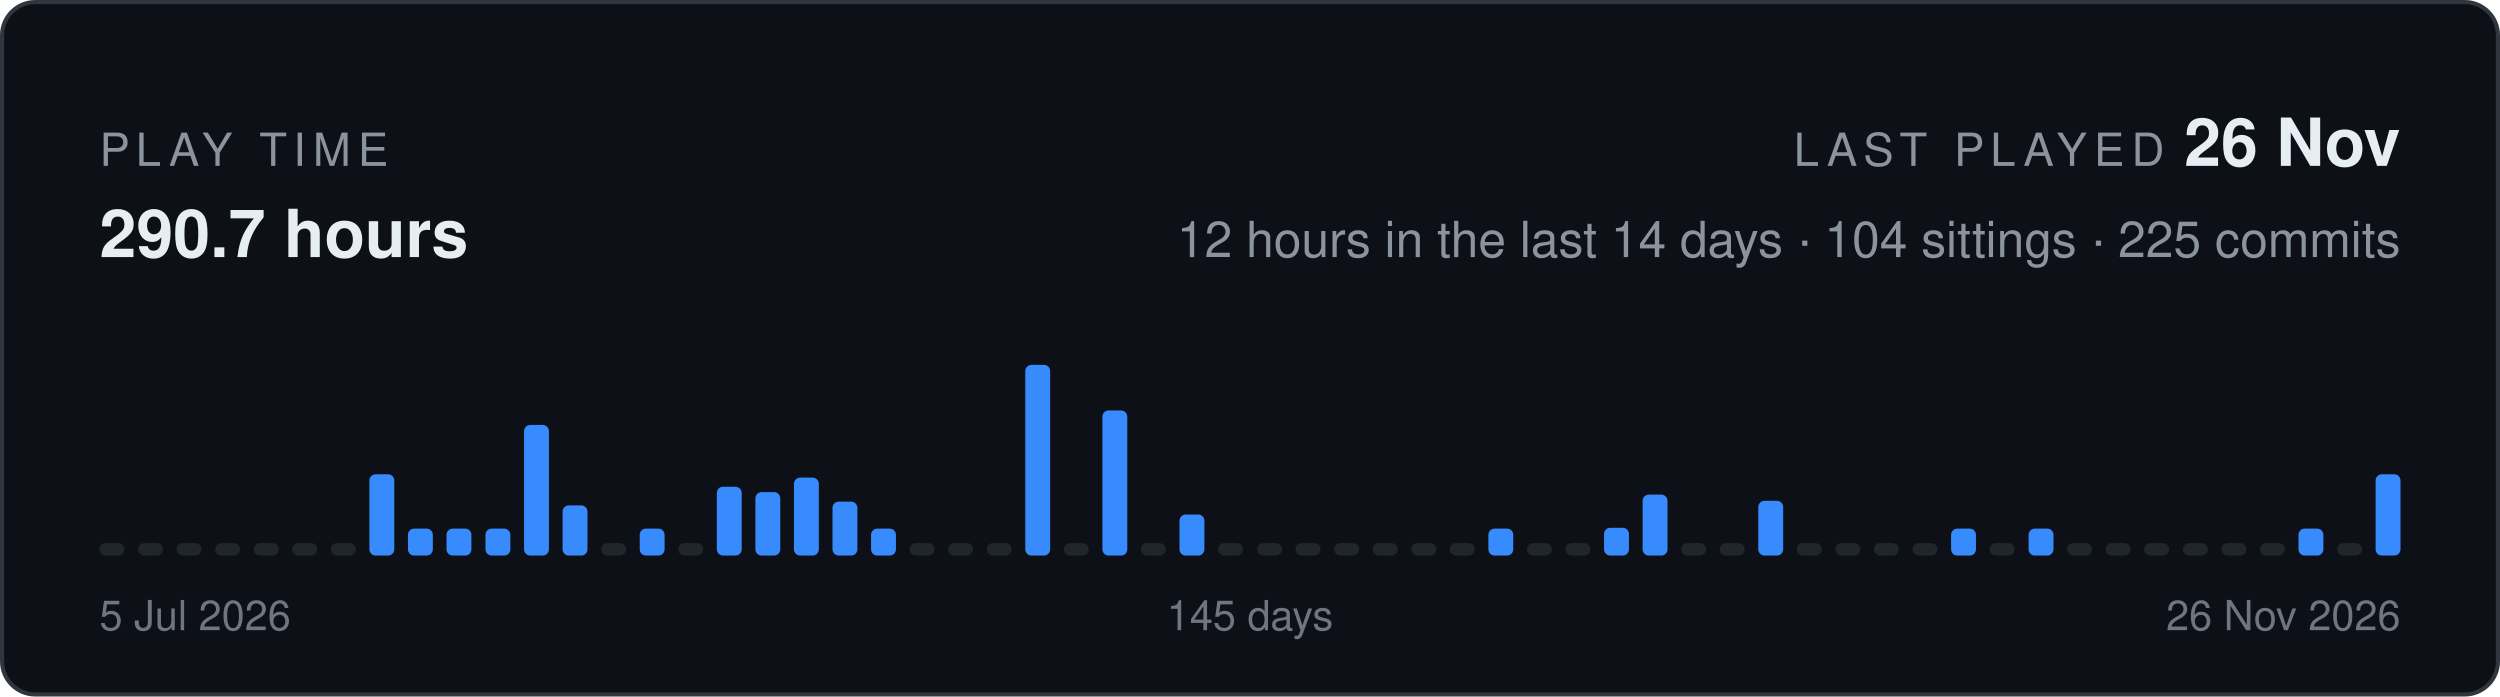
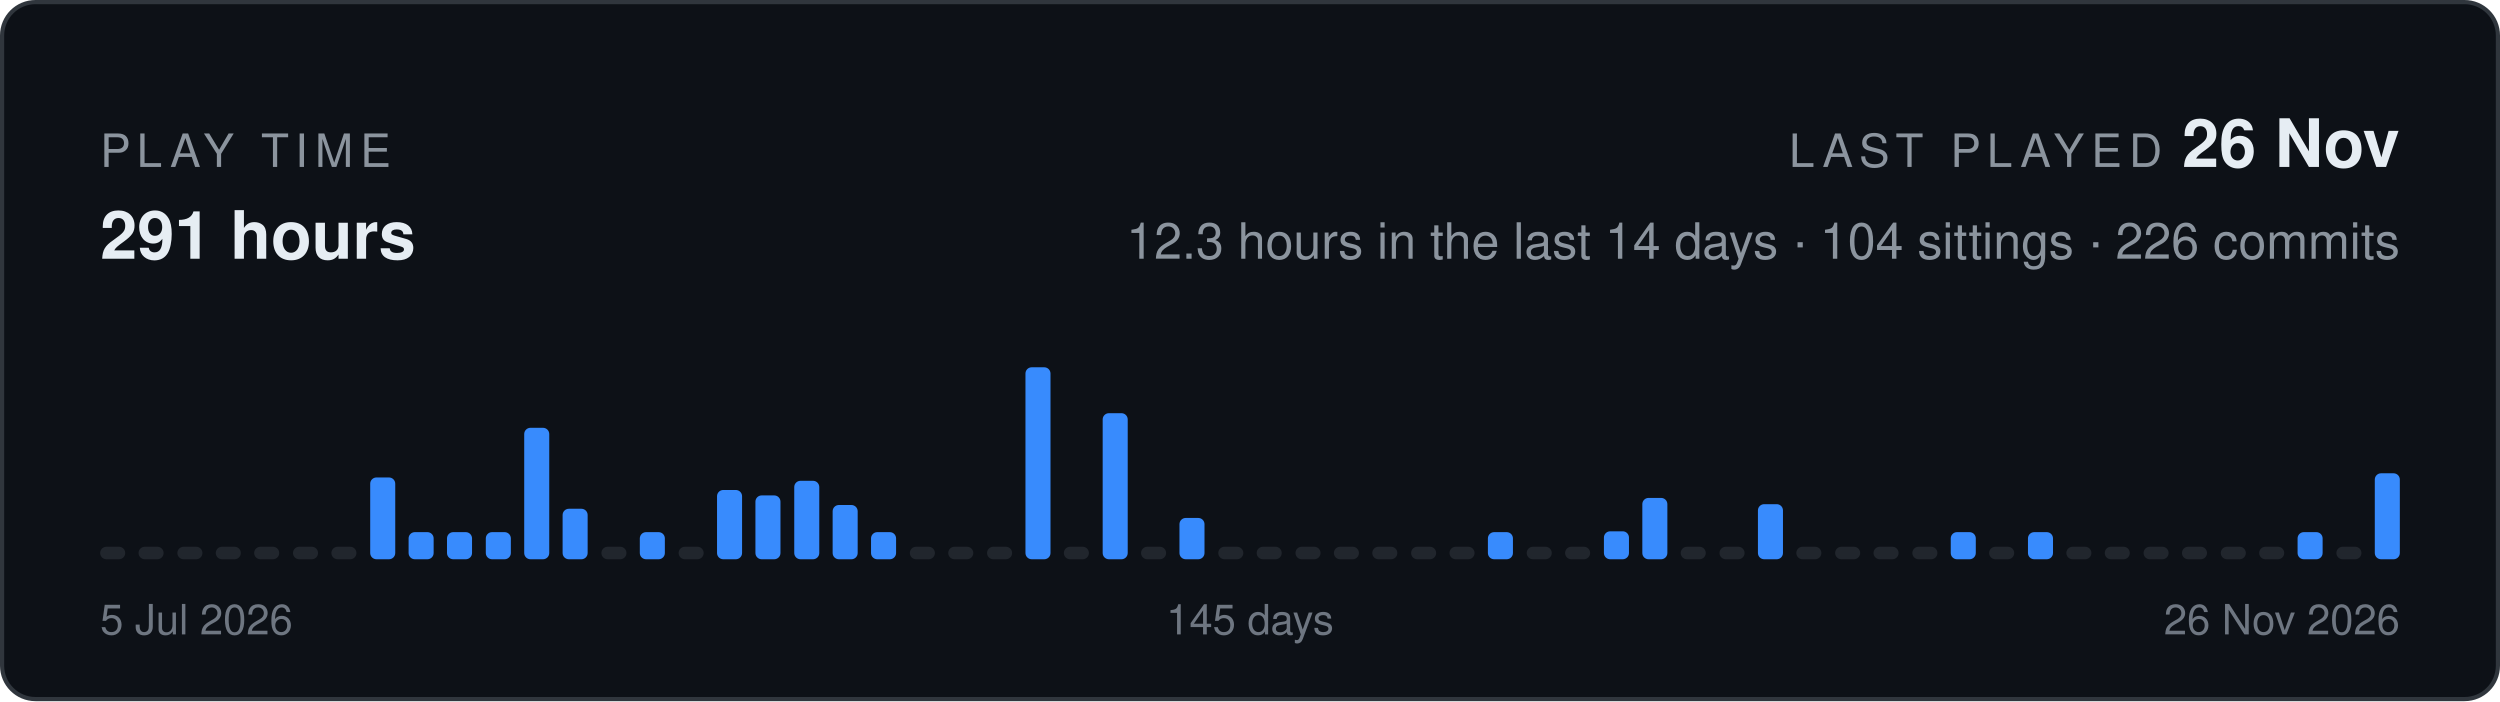
- <svg xmlns="http://www.w3.org/2000/svg" width="603" height="168" viewBox="0 0 603 168" role="img" aria-label="Play time: 290.7 hours over 225 commits, last played 26 Nov">
+ <svg xmlns="http://www.w3.org/2000/svg" width="599" height="168" viewBox="0 0 599 168" role="img" aria-label="Play time: 291 hours over 226 commits, last played 26 Nov">
  <style>
    .card { fill: #0d1117; stroke: #30363d }
    text { font-family: -apple-system, BlinkMacSystemFont, "Segoe UI", Helvetica, Arial, sans-serif }
    .label { font-size: 11px; letter-spacing: 1.7px; fill: #8b949e }
    .stat { font-size: 16px; font-weight: 600; letter-spacing: normal; fill: #e6edf3 }
    .note { font-size: 12px; fill: #8b949e }
    .axis { font-size: 10px; fill: #6e7681 }
    .bar { fill: #388bfd }
    .bar-quiet { fill: #21262d }
  </style>
-   <rect class="card" x="0.5" y="0.5" width="602" height="167" rx="8" />
+   <rect class="card" x="0.5" y="0.5" width="598" height="167" rx="8" />
  <text class="label" x="24" y="40">PLAY TIME</text>
-   <text class="stat" x="24" y="62">290.7 hours</text>
-   <text class="label" x="579" y="40" text-anchor="end">LAST PLAYED <tspan class="stat">26 Nov</tspan>
+   <text class="stat" x="24" y="62">291 hours</text>
+   <text class="label" x="575" y="40" text-anchor="end">LAST PLAYED <tspan class="stat">26 Nov</tspan>
  </text>
-   <text class="note" x="579" y="62" text-anchor="end">12 hours in the last 14 days   ·   104 sittings   ·   225 commits</text>
+   <text class="note" x="575" y="62" text-anchor="end">12.3 hours in the last 14 days   ·   104 sittings   ·   226 commits</text>
  <rect class="bar-quiet" x="24.0" y="131.0" width="6" height="3.0" rx="1.5" />
-   <rect class="bar-quiet" x="33.3" y="131.0" width="6" height="3.0" rx="1.5" />
-   <rect class="bar-quiet" x="42.6" y="131.0" width="6" height="3.0" rx="1.5" />
-   <rect class="bar-quiet" x="51.9" y="131.0" width="6" height="3.0" rx="1.5" />
-   <rect class="bar-quiet" x="61.2" y="131.0" width="6" height="3.0" rx="1.5" />
-   <rect class="bar-quiet" x="70.5" y="131.0" width="6" height="3.0" rx="1.5" />
-   <rect class="bar-quiet" x="79.8" y="131.0" width="6" height="3.0" rx="1.5" />
-   <rect class="bar" x="89.1" y="114.4" width="6" height="19.6" rx="1.5" />
-   <rect class="bar" x="98.4" y="127.5" width="6" height="6.5" rx="1.5" />
-   <rect class="bar" x="107.7" y="127.5" width="6" height="6.5" rx="1.5" />
-   <rect class="bar" x="117.1" y="127.5" width="6" height="6.5" rx="1.5" />
-   <rect class="bar" x="126.4" y="102.5" width="6" height="31.5" rx="1.5" />
-   <rect class="bar" x="135.7" y="121.9" width="6" height="12.1" rx="1.5" />
-   <rect class="bar-quiet" x="145.0" y="131.0" width="6" height="3.0" rx="1.5" />
-   <rect class="bar" x="154.3" y="127.5" width="6" height="6.5" rx="1.5" />
-   <rect class="bar-quiet" x="163.6" y="131.0" width="6" height="3.0" rx="1.5" />
-   <rect class="bar" x="172.9" y="117.4" width="6" height="16.6" rx="1.5" />
-   <rect class="bar" x="182.2" y="118.7" width="6" height="15.3" rx="1.5" />
-   <rect class="bar" x="191.5" y="115.2" width="6" height="18.8" rx="1.5" />
-   <rect class="bar" x="200.8" y="121.0" width="6" height="13.0" rx="1.5" />
-   <rect class="bar" x="210.1" y="127.5" width="6" height="6.5" rx="1.5" />
-   <rect class="bar-quiet" x="219.4" y="131.0" width="6" height="3.0" rx="1.5" />
-   <rect class="bar-quiet" x="228.7" y="131.0" width="6" height="3.0" rx="1.5" />
-   <rect class="bar-quiet" x="238.0" y="131.0" width="6" height="3.0" rx="1.5" />
-   <rect class="bar" x="247.3" y="88.0" width="6" height="46.0" rx="1.5" />
-   <rect class="bar-quiet" x="256.6" y="131.0" width="6" height="3.0" rx="1.5" />
-   <rect class="bar" x="265.9" y="99.0" width="6" height="35.0" rx="1.5" />
-   <rect class="bar-quiet" x="275.2" y="131.0" width="6" height="3.0" rx="1.5" />
-   <rect class="bar" x="284.5" y="124.1" width="6" height="9.9" rx="1.5" />
-   <rect class="bar-quiet" x="293.8" y="131.0" width="6" height="3.0" rx="1.5" />
-   <rect class="bar-quiet" x="303.2" y="131.0" width="6" height="3.0" rx="1.5" />
-   <rect class="bar-quiet" x="312.5" y="131.0" width="6" height="3.0" rx="1.5" />
-   <rect class="bar-quiet" x="321.8" y="131.0" width="6" height="3.0" rx="1.5" />
-   <rect class="bar-quiet" x="331.1" y="131.0" width="6" height="3.0" rx="1.5" />
-   <rect class="bar-quiet" x="340.4" y="131.0" width="6" height="3.0" rx="1.5" />
-   <rect class="bar-quiet" x="349.7" y="131.0" width="6" height="3.0" rx="1.5" />
-   <rect class="bar" x="359.0" y="127.5" width="6" height="6.5" rx="1.5" />
-   <rect class="bar-quiet" x="368.3" y="131.0" width="6" height="3.0" rx="1.5" />
-   <rect class="bar-quiet" x="377.6" y="131.0" width="6" height="3.0" rx="1.5" />
-   <rect class="bar" x="386.9" y="127.3" width="6" height="6.7" rx="1.5" />
-   <rect class="bar" x="396.2" y="119.3" width="6" height="14.7" rx="1.5" />
-   <rect class="bar-quiet" x="405.5" y="131.0" width="6" height="3.0" rx="1.5" />
-   <rect class="bar-quiet" x="414.8" y="131.0" width="6" height="3.0" rx="1.5" />
-   <rect class="bar" x="424.1" y="120.8" width="6" height="13.2" rx="1.5" />
-   <rect class="bar-quiet" x="433.4" y="131.0" width="6" height="3.0" rx="1.5" />
-   <rect class="bar-quiet" x="442.7" y="131.0" width="6" height="3.0" rx="1.5" />
-   <rect class="bar-quiet" x="452.0" y="131.0" width="6" height="3.0" rx="1.5" />
-   <rect class="bar-quiet" x="461.3" y="131.0" width="6" height="3.0" rx="1.5" />
-   <rect class="bar" x="470.6" y="127.5" width="6" height="6.5" rx="1.5" />
-   <rect class="bar-quiet" x="479.9" y="131.0" width="6" height="3.0" rx="1.5" />
-   <rect class="bar" x="489.3" y="127.5" width="6" height="6.5" rx="1.5" />
-   <rect class="bar-quiet" x="498.6" y="131.0" width="6" height="3.0" rx="1.5" />
-   <rect class="bar-quiet" x="507.9" y="131.0" width="6" height="3.0" rx="1.5" />
-   <rect class="bar-quiet" x="517.2" y="131.0" width="6" height="3.0" rx="1.5" />
-   <rect class="bar-quiet" x="526.5" y="131.0" width="6" height="3.0" rx="1.5" />
-   <rect class="bar-quiet" x="535.8" y="131.0" width="6" height="3.0" rx="1.5" />
-   <rect class="bar-quiet" x="545.1" y="131.0" width="6" height="3.0" rx="1.5" />
-   <rect class="bar" x="554.4" y="127.5" width="6" height="6.5" rx="1.5" />
-   <rect class="bar-quiet" x="563.7" y="131.0" width="6" height="3.0" rx="1.5" />
-   <rect class="bar" x="573.0" y="114.4" width="6" height="19.6" rx="1.5" />
+   <rect class="bar-quiet" x="33.2" y="131.0" width="6" height="3.0" rx="1.5" />
+   <rect class="bar-quiet" x="42.5" y="131.0" width="6" height="3.0" rx="1.5" />
+   <rect class="bar-quiet" x="51.7" y="131.0" width="6" height="3.0" rx="1.5" />
+   <rect class="bar-quiet" x="60.9" y="131.0" width="6" height="3.0" rx="1.5" />
+   <rect class="bar-quiet" x="70.2" y="131.0" width="6" height="3.0" rx="1.5" />
+   <rect class="bar-quiet" x="79.4" y="131.0" width="6" height="3.0" rx="1.5" />
+   <rect class="bar" x="88.7" y="114.4" width="6" height="19.6" rx="1.5" />
+   <rect class="bar" x="97.9" y="127.5" width="6" height="6.5" rx="1.5" />
+   <rect class="bar" x="107.1" y="127.5" width="6" height="6.5" rx="1.5" />
+   <rect class="bar" x="116.4" y="127.5" width="6" height="6.5" rx="1.5" />
+   <rect class="bar" x="125.6" y="102.5" width="6" height="31.5" rx="1.5" />
+   <rect class="bar" x="134.8" y="121.9" width="6" height="12.1" rx="1.5" />
+   <rect class="bar-quiet" x="144.1" y="131.0" width="6" height="3.0" rx="1.5" />
+   <rect class="bar" x="153.3" y="127.5" width="6" height="6.5" rx="1.5" />
+   <rect class="bar-quiet" x="162.6" y="131.0" width="6" height="3.0" rx="1.5" />
+   <rect class="bar" x="171.8" y="117.4" width="6" height="16.6" rx="1.5" />
+   <rect class="bar" x="181.0" y="118.7" width="6" height="15.3" rx="1.5" />
+   <rect class="bar" x="190.3" y="115.2" width="6" height="18.8" rx="1.5" />
+   <rect class="bar" x="199.5" y="121.0" width="6" height="13.0" rx="1.5" />
+   <rect class="bar" x="208.7" y="127.5" width="6" height="6.5" rx="1.5" />
+   <rect class="bar-quiet" x="218.0" y="131.0" width="6" height="3.0" rx="1.5" />
+   <rect class="bar-quiet" x="227.2" y="131.0" width="6" height="3.0" rx="1.5" />
+   <rect class="bar-quiet" x="236.5" y="131.0" width="6" height="3.0" rx="1.5" />
+   <rect class="bar" x="245.7" y="88.0" width="6" height="46.0" rx="1.5" />
+   <rect class="bar-quiet" x="254.9" y="131.0" width="6" height="3.0" rx="1.5" />
+   <rect class="bar" x="264.2" y="99.0" width="6" height="35.0" rx="1.5" />
+   <rect class="bar-quiet" x="273.4" y="131.0" width="6" height="3.0" rx="1.5" />
+   <rect class="bar" x="282.6" y="124.1" width="6" height="9.9" rx="1.5" />
+   <rect class="bar-quiet" x="291.9" y="131.0" width="6" height="3.0" rx="1.5" />
+   <rect class="bar-quiet" x="301.1" y="131.0" width="6" height="3.0" rx="1.5" />
+   <rect class="bar-quiet" x="310.4" y="131.0" width="6" height="3.0" rx="1.5" />
+   <rect class="bar-quiet" x="319.6" y="131.0" width="6" height="3.0" rx="1.5" />
+   <rect class="bar-quiet" x="328.8" y="131.0" width="6" height="3.0" rx="1.5" />
+   <rect class="bar-quiet" x="338.1" y="131.0" width="6" height="3.0" rx="1.5" />
+   <rect class="bar-quiet" x="347.3" y="131.0" width="6" height="3.0" rx="1.5" />
+   <rect class="bar" x="356.5" y="127.5" width="6" height="6.5" rx="1.5" />
+   <rect class="bar-quiet" x="365.8" y="131.0" width="6" height="3.0" rx="1.5" />
+   <rect class="bar-quiet" x="375.0" y="131.0" width="6" height="3.0" rx="1.5" />
+   <rect class="bar" x="384.3" y="127.3" width="6" height="6.7" rx="1.5" />
+   <rect class="bar" x="393.5" y="119.3" width="6" height="14.7" rx="1.5" />
+   <rect class="bar-quiet" x="402.7" y="131.0" width="6" height="3.0" rx="1.5" />
+   <rect class="bar-quiet" x="412.0" y="131.0" width="6" height="3.0" rx="1.5" />
+   <rect class="bar" x="421.2" y="120.8" width="6" height="13.2" rx="1.5" />
+   <rect class="bar-quiet" x="430.4" y="131.0" width="6" height="3.0" rx="1.5" />
+   <rect class="bar-quiet" x="439.7" y="131.0" width="6" height="3.0" rx="1.5" />
+   <rect class="bar-quiet" x="448.9" y="131.0" width="6" height="3.0" rx="1.5" />
+   <rect class="bar-quiet" x="458.2" y="131.0" width="6" height="3.0" rx="1.5" />
+   <rect class="bar" x="467.4" y="127.5" width="6" height="6.5" rx="1.5" />
+   <rect class="bar-quiet" x="476.6" y="131.0" width="6" height="3.0" rx="1.5" />
+   <rect class="bar" x="485.9" y="127.5" width="6" height="6.5" rx="1.5" />
+   <rect class="bar-quiet" x="495.1" y="131.0" width="6" height="3.0" rx="1.5" />
+   <rect class="bar-quiet" x="504.3" y="131.0" width="6" height="3.0" rx="1.5" />
+   <rect class="bar-quiet" x="513.6" y="131.0" width="6" height="3.0" rx="1.5" />
+   <rect class="bar-quiet" x="522.8" y="131.0" width="6" height="3.0" rx="1.5" />
+   <rect class="bar-quiet" x="532.1" y="131.0" width="6" height="3.0" rx="1.5" />
+   <rect class="bar-quiet" x="541.3" y="131.0" width="6" height="3.0" rx="1.5" />
+   <rect class="bar" x="550.5" y="127.5" width="6" height="6.5" rx="1.5" />
+   <rect class="bar-quiet" x="559.8" y="131.0" width="6" height="3.0" rx="1.5" />
+   <rect class="bar" x="569.0" y="113.4" width="6" height="20.6" rx="1.5" />
  <text class="axis" x="24" y="152">5 Jul 2026</text>
-   <text class="axis" x="301.5" y="152" text-anchor="middle">145 days</text>
-   <text class="axis" x="579" y="152" text-anchor="end">26 Nov 2026</text>
+   <text class="axis" x="299.5" y="152" text-anchor="middle">145 days</text>
+   <text class="axis" x="575" y="152" text-anchor="end">26 Nov 2026</text>
</svg>
